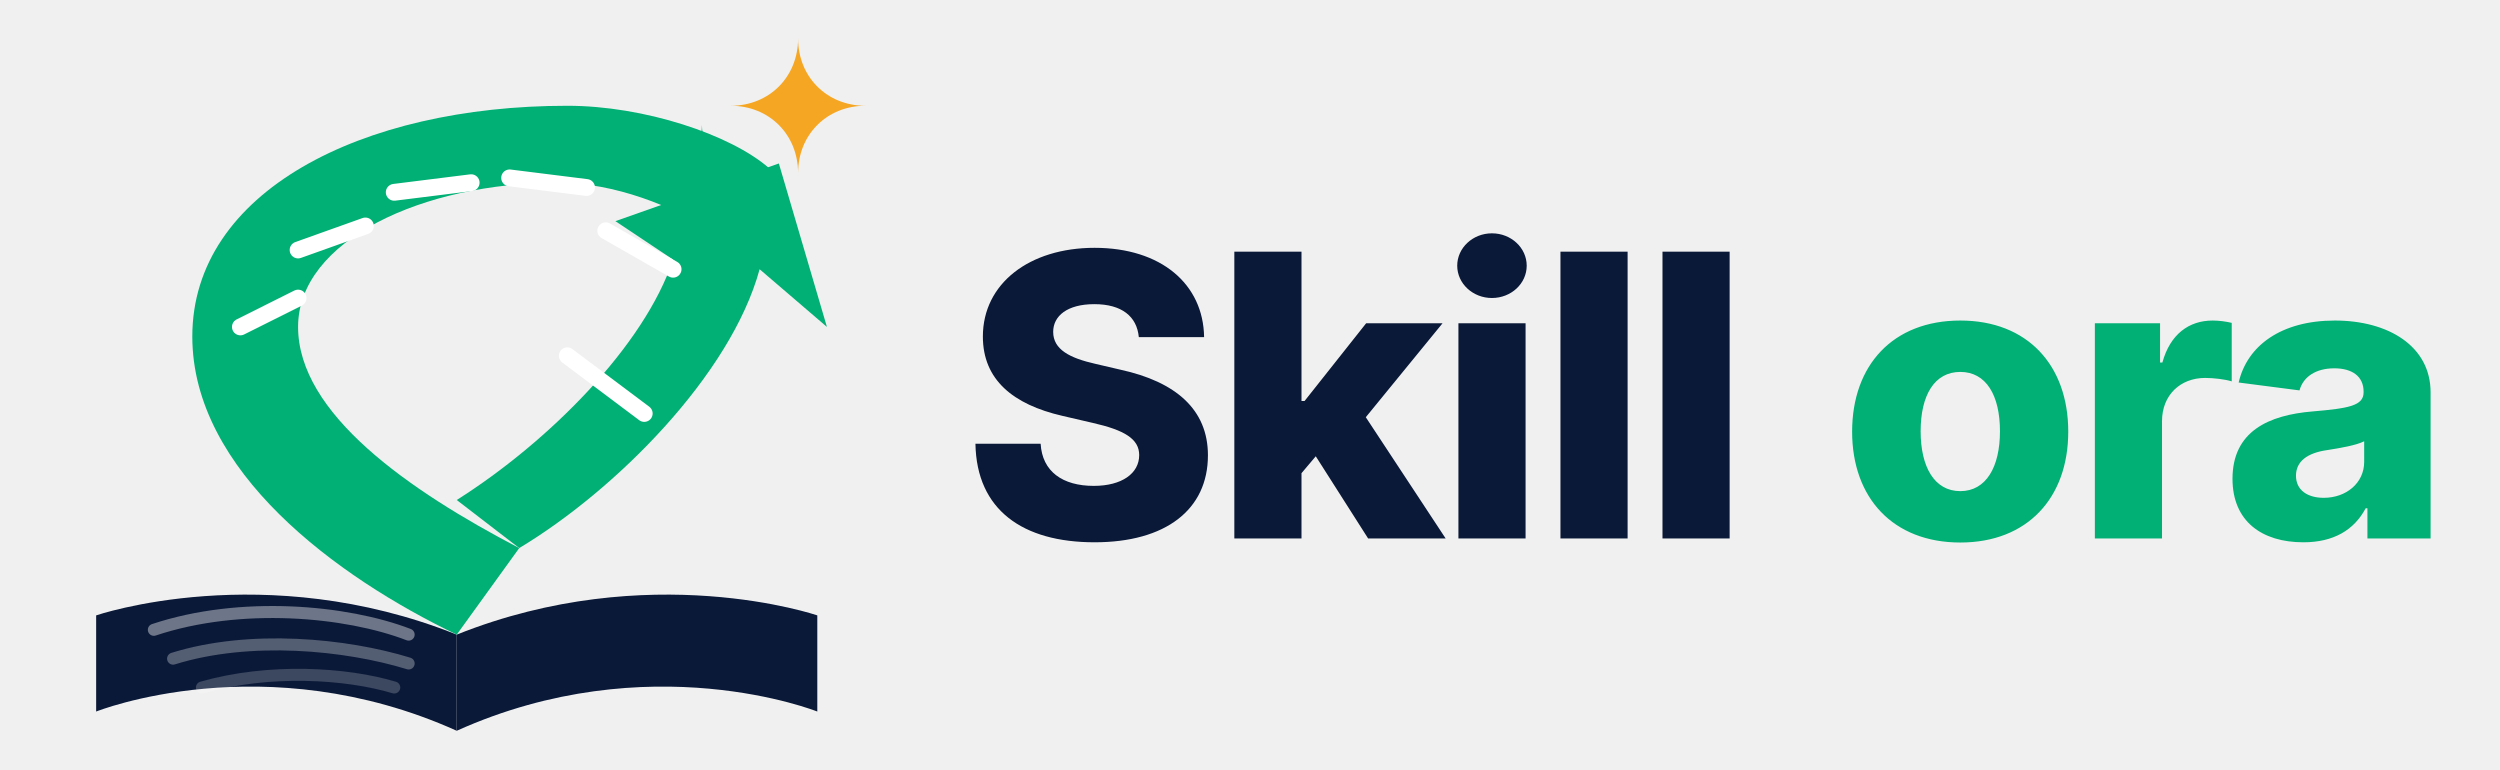
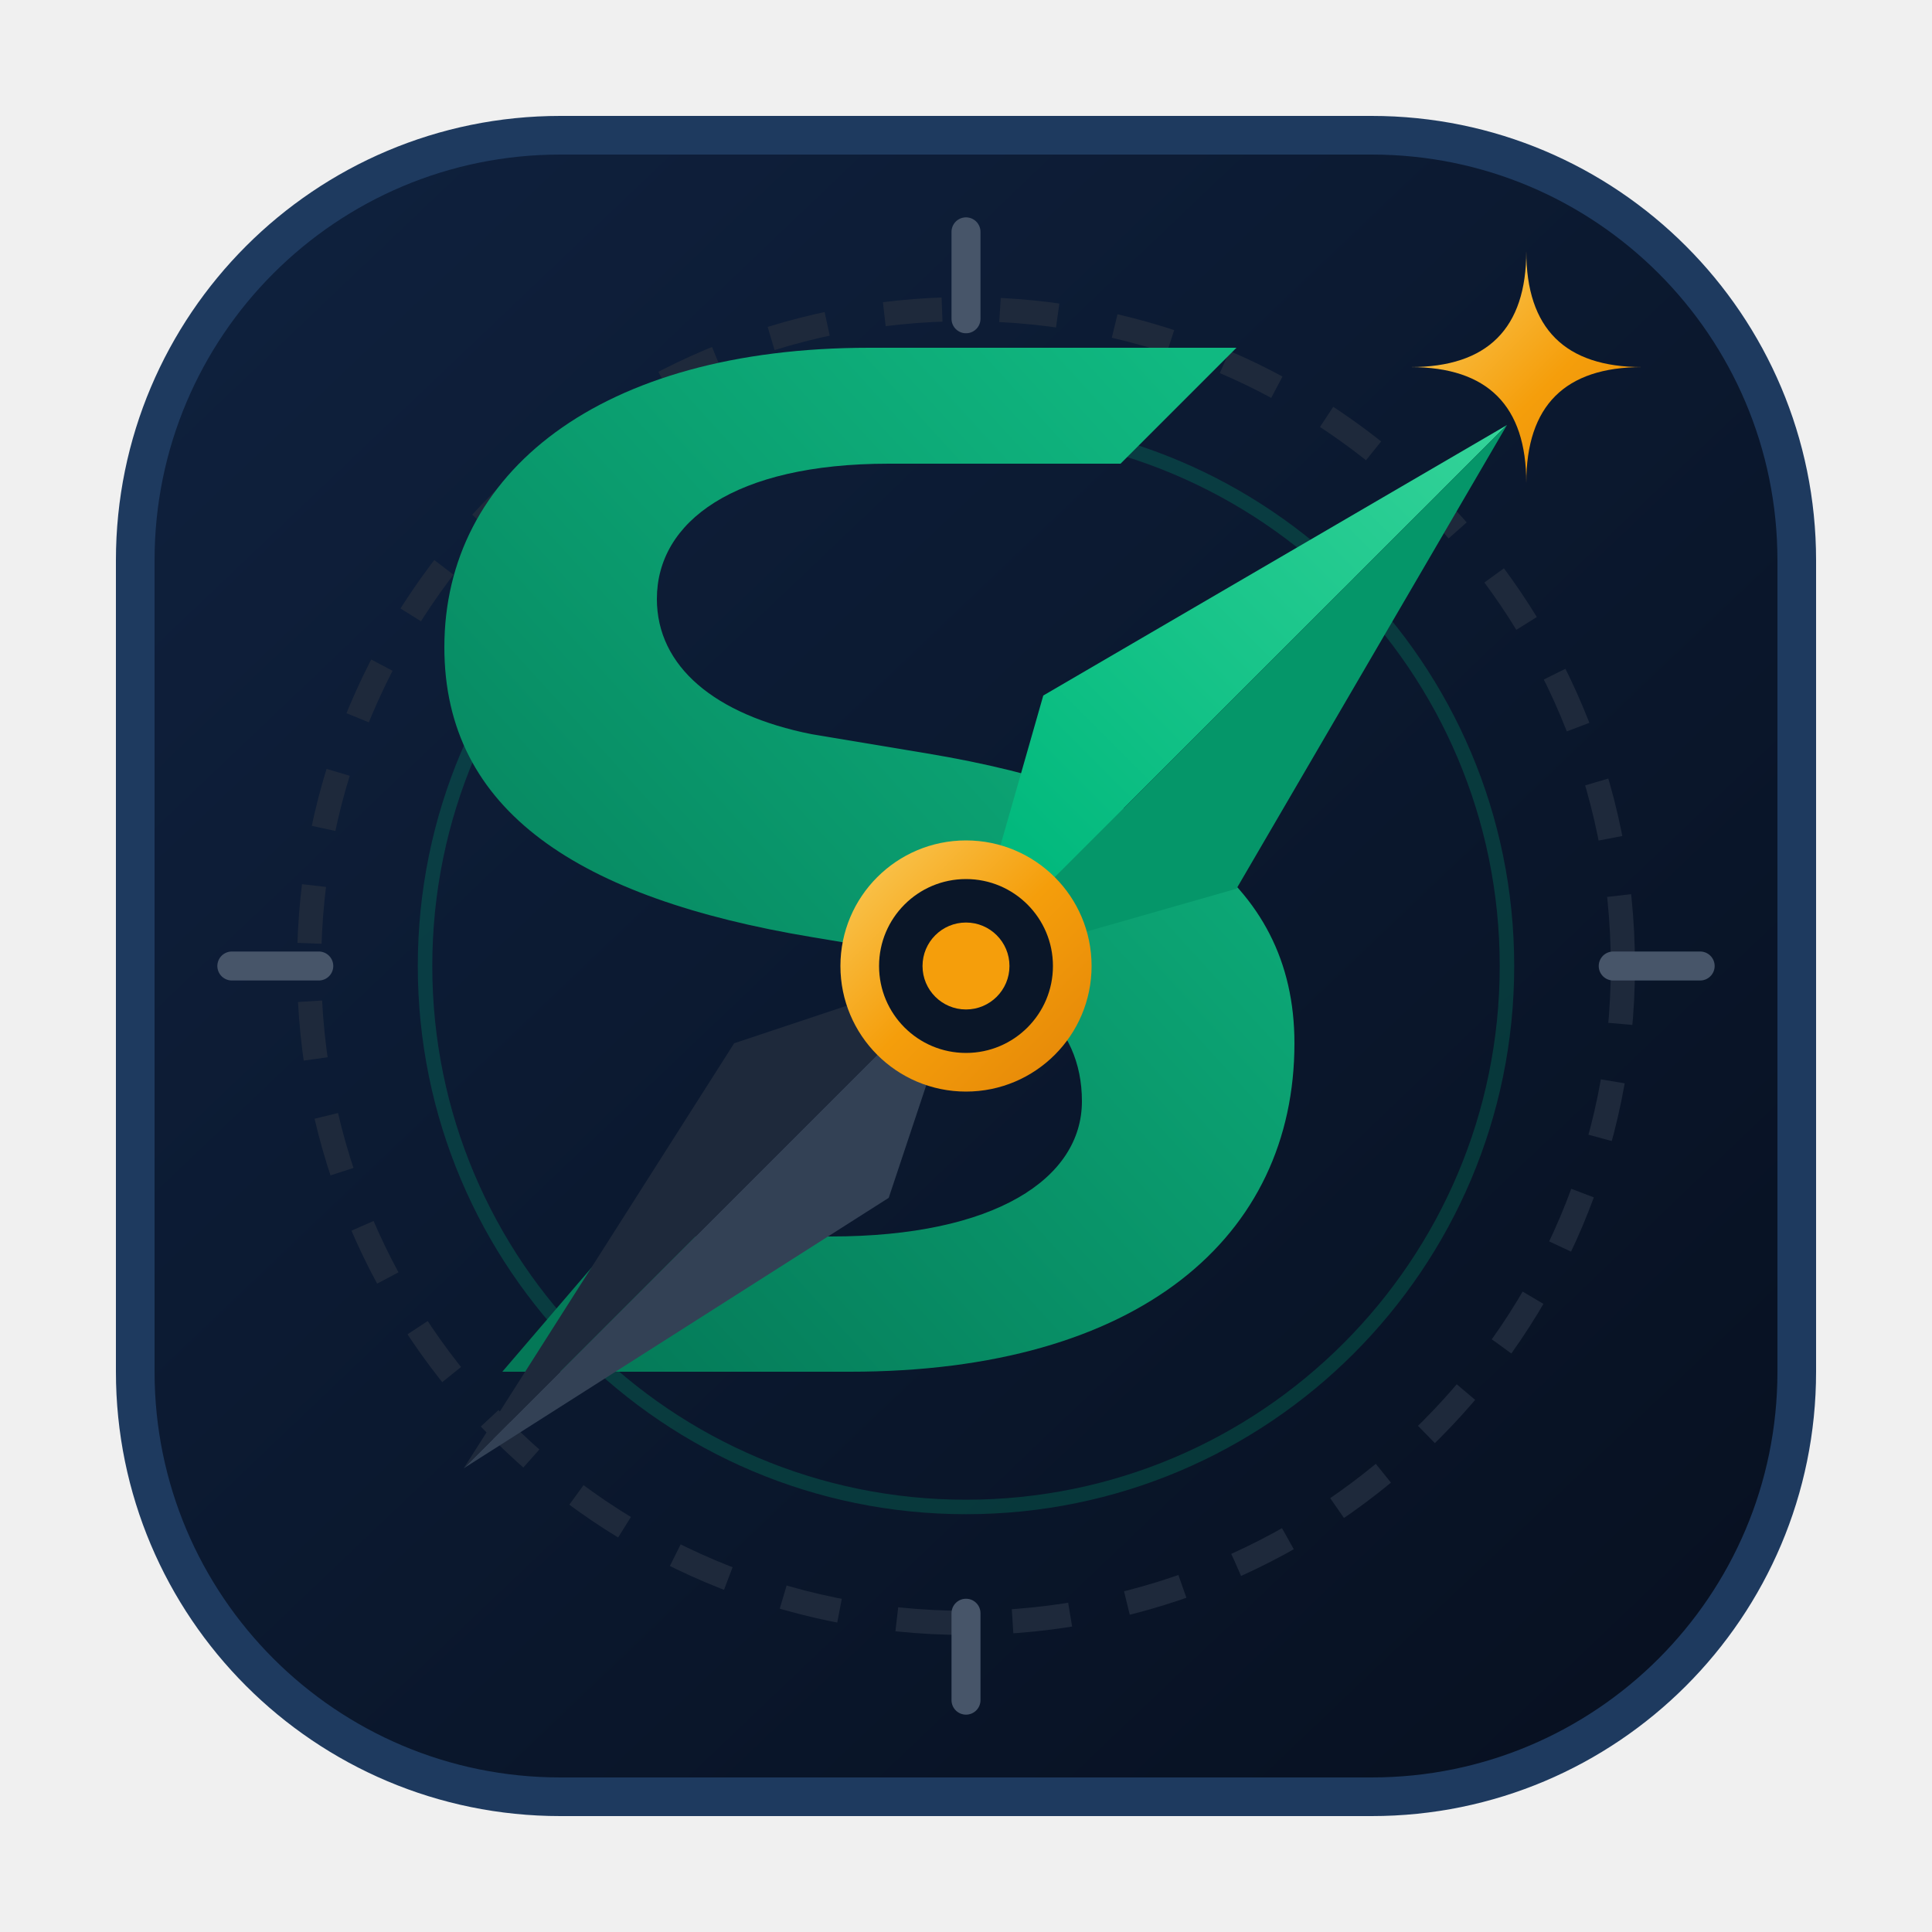
- <svg xmlns="http://www.w3.org/2000/svg" viewBox="0 0 520 160" width="520" height="160" fill="none">
-   <g id="SkilloraIcon">
-     <path d="M 20 128 C 20 128 55 116 95 132 L 95 152 C 55 134 20 148 20 148 Z" fill="#0B1938" />
-     <path d="M 32 131 C 50 125 72 127 85 132" stroke="#FFFFFF" stroke-width="2.5" stroke-linecap="round" opacity="0.4" />
-     <path d="M 36 137 C 52 132 72 134 85 138" stroke="#FFFFFF" stroke-width="2.5" stroke-linecap="round" opacity="0.3" />
-     <path d="M 42 143 C 56 139 72 140 82 143" stroke="#FFFFFF" stroke-width="2.5" stroke-linecap="round" opacity="0.2" />
-     <path d="M 95 132 C 135 116 170 128 170 128 L 170 148 C 170 148 135 134 95 152 Z" fill="#0B1938" />
-     <path d="M 95 132 C 70 120 40 98 40 70 C 40 40 75 22 118 22 C 134 22 152 28 160 35 L 148 48 C 140 43 128 38 116 38 C 88 38 62 50 62 68 C 62 86 85 102 108 114 Z" fill="#00B074" />
-     <path d="M 108 114 C 128 102 152 78 158 56 L 172 68 L 162 34 L 128 46 L 140 54 C 134 72 114 92 95 104 Z" fill="#00B074" />
-     <line x1="50" y1="68" x2="62" y2="62" stroke="#FFFFFF" stroke-width="3.5" stroke-linecap="round" />
-     <line x1="62" y1="52" x2="76" y2="47" stroke="#FFFFFF" stroke-width="3.5" stroke-linecap="round" />
-     <line x1="82" y1="40" x2="98" y2="38" stroke="#FFFFFF" stroke-width="3.5" stroke-linecap="round" />
-     <line x1="106" y1="37" x2="122" y2="39" stroke="#FFFFFF" stroke-width="3.5" stroke-linecap="round" />
-     <line x1="126" y1="48" x2="140" y2="56" stroke="#FFFFFF" stroke-width="3.5" stroke-linecap="round" />
-     <line x1="118" y1="74" x2="134" y2="86" stroke="#FFFFFF" stroke-width="3.5" stroke-linecap="round" />
-     <path d="M 166 8 C 166 16 172 22 180 22 C 172 22 166 28 166 36 C 166 28 160 22 152 22 C 160 22 166 16 166 8 Z" fill="#F5A623" />
-     <path d="M 146 26 C 146 31 150 34 155 34 C 150 34 146 37 146 42 C 146 37 142 34 137 34 C 142 34 146 31 146 26 Z" fill="#00B074" />
-   </g>
-   <text x="200" y="112" font-family="'Plus Jakarta Sans', 'Inter', system-ui, -apple-system, sans-serif" font-size="82" font-weight="800" letter-spacing="-2px">
-     <tspan fill="#0B1938">Skill</tspan>
-     <tspan fill="#00B074">ora</tspan>
-   </text>
+ <svg xmlns="http://www.w3.org/2000/svg" viewBox="0 0 200 200" width="512" height="512" fill="none">
+   <defs>
+     <linearGradient id="sk-navy-bg" x1="20" y1="16" x2="180" y2="184" gradientUnits="userSpaceOnUse">
+       <stop offset="0%" stop-color="#0F213E" />
+       <stop offset="100%" stop-color="#071020" />
+     </linearGradient>
+     <linearGradient id="sk-emerald-main" x1="48" y1="152" x2="156" y2="44" gradientUnits="userSpaceOnUse">
+       <stop offset="0%" stop-color="#059669" />
+       <stop offset="55%" stop-color="#00B87C" />
+       <stop offset="100%" stop-color="#34D399" />
+     </linearGradient>
+     <linearGradient id="sk-emerald-facet" x1="56" y1="140" x2="144" y2="60" gradientUnits="userSpaceOnUse">
+       <stop offset="0%" stop-color="#047857" />
+       <stop offset="100%" stop-color="#10B981" />
+     </linearGradient>
+     <linearGradient id="sk-gold-star" x1="130" y1="30" x2="170" y2="70" gradientUnits="userSpaceOnUse">
+       <stop offset="0%" stop-color="#FDE68A" />
+       <stop offset="50%" stop-color="#F59E0B" />
+       <stop offset="100%" stop-color="#D97706" />
+     </linearGradient>
+   </defs>
+   <rect x="14" y="14" width="172" height="172" rx="44" fill="url(#sk-navy-bg)" stroke="#1E3A5F" stroke-width="4" />
+   <circle cx="100" cy="100" r="68" stroke="#1E293B" stroke-width="2.5" stroke-dasharray="6 6" />
+   <circle cx="100" cy="100" r="56" stroke="#00B87C" stroke-opacity="0.22" stroke-width="1.5" />
+   <line x1="100" y1="24" x2="100" y2="33" stroke="#475569" stroke-width="3" stroke-linecap="round" />
+   <line x1="176" y1="100" x2="167" y2="100" stroke="#475569" stroke-width="3" stroke-linecap="round" />
+   <line x1="100" y1="176" x2="100" y2="167" stroke="#475569" stroke-width="3" stroke-linecap="round" />
+   <line x1="24" y1="100" x2="33" y2="100" stroke="#475569" stroke-width="3" stroke-linecap="round" />
+   <path d="M 52 142 L 88 142 C 118 142 134 128 134 108 C 134 91 120 82 96 78 L 84 76 C 74 74 68 69 68 62 C 68 54 76 48 92 48 L 116 48 L 128 36 L 90 36 C 62 36 46 49 46 67 C 46 84 60 93 84 97 L 96 99 C 106 101 112 106 112 114 C 112 122 103 128 86 128 L 64 128 Z" fill="url(#sk-emerald-facet)" />
+   <path d="M 156 44 L 108 72 L 100 100 Z" fill="url(#sk-emerald-main)" />
+   <path d="M 156 44 L 128 92 L 100 100 Z" fill="#059669" />
+   <path d="M 48 152 L 92 124 L 100 100 Z" fill="#334155" />
+   <path d="M 48 152 L 76 108 L 100 100 Z" fill="#1E293B" />
+   <circle cx="100" cy="100" r="11" fill="#0A1628" stroke="url(#sk-gold-star)" stroke-width="4" />
+   <circle cx="100" cy="100" r="4.5" fill="#F59E0B" />
+   <path d="M 158 26 C 158 34 162 38 170 38 C 162 38 158 42 158 50 C 158 42 154 38 146 38 C 154 38 158 34 158 26 Z" fill="url(#sk-gold-star)" />
</svg>
